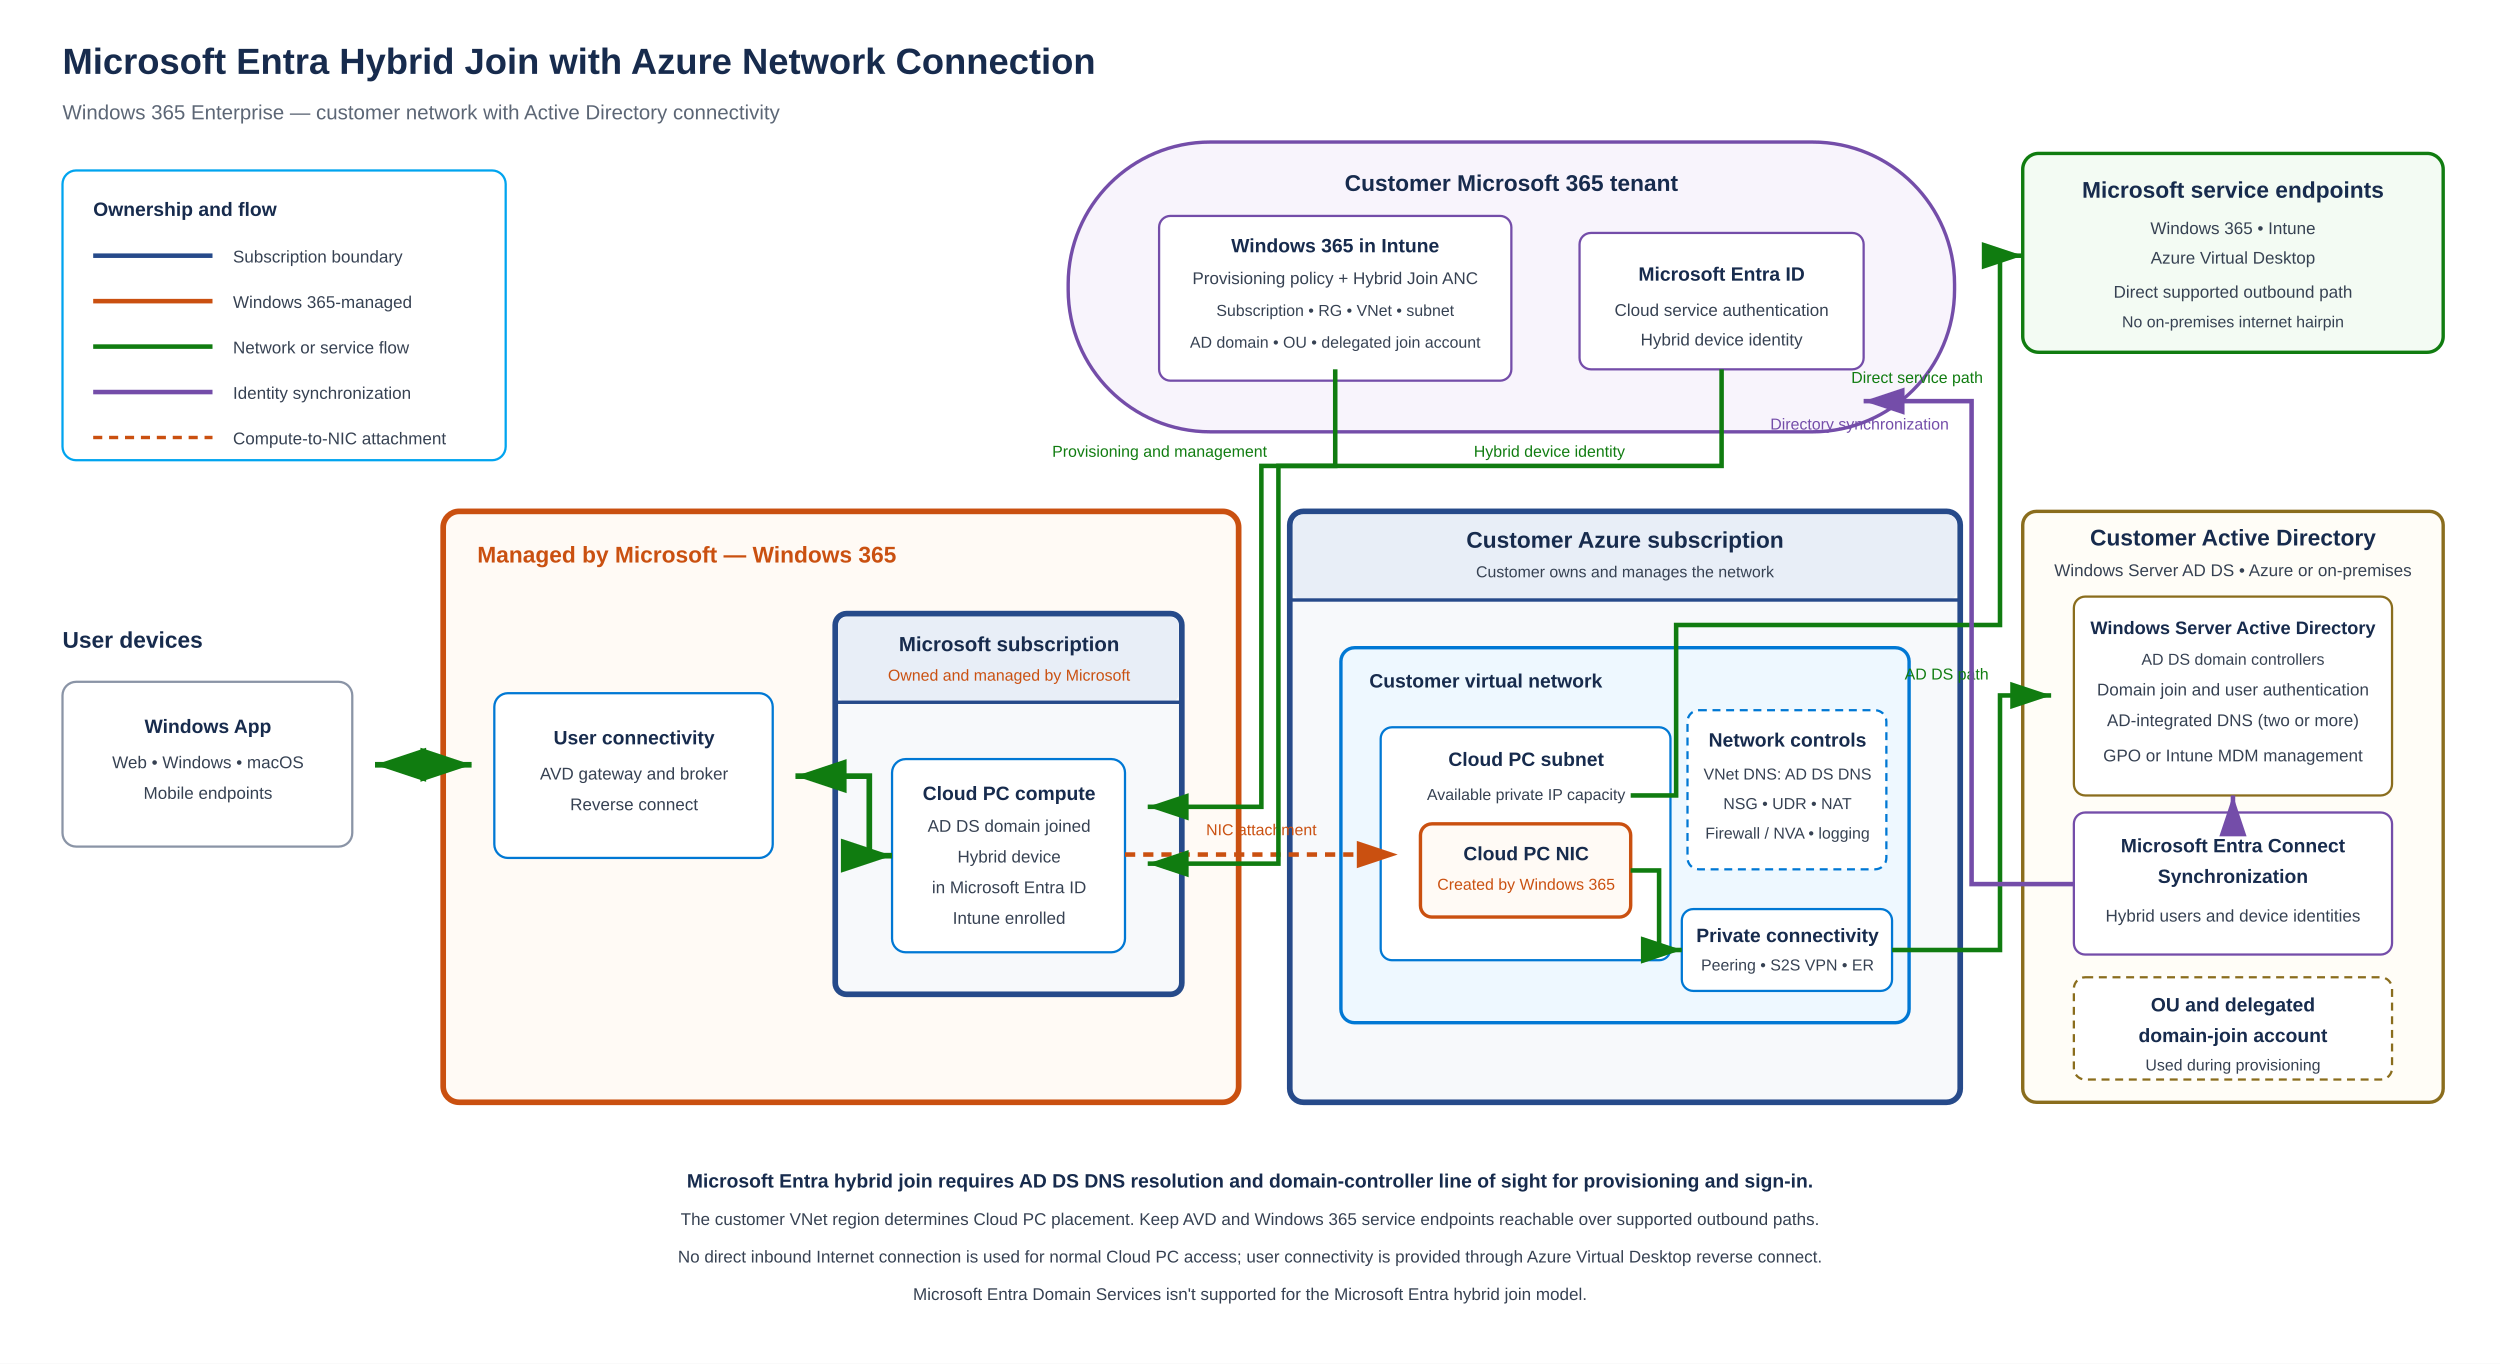
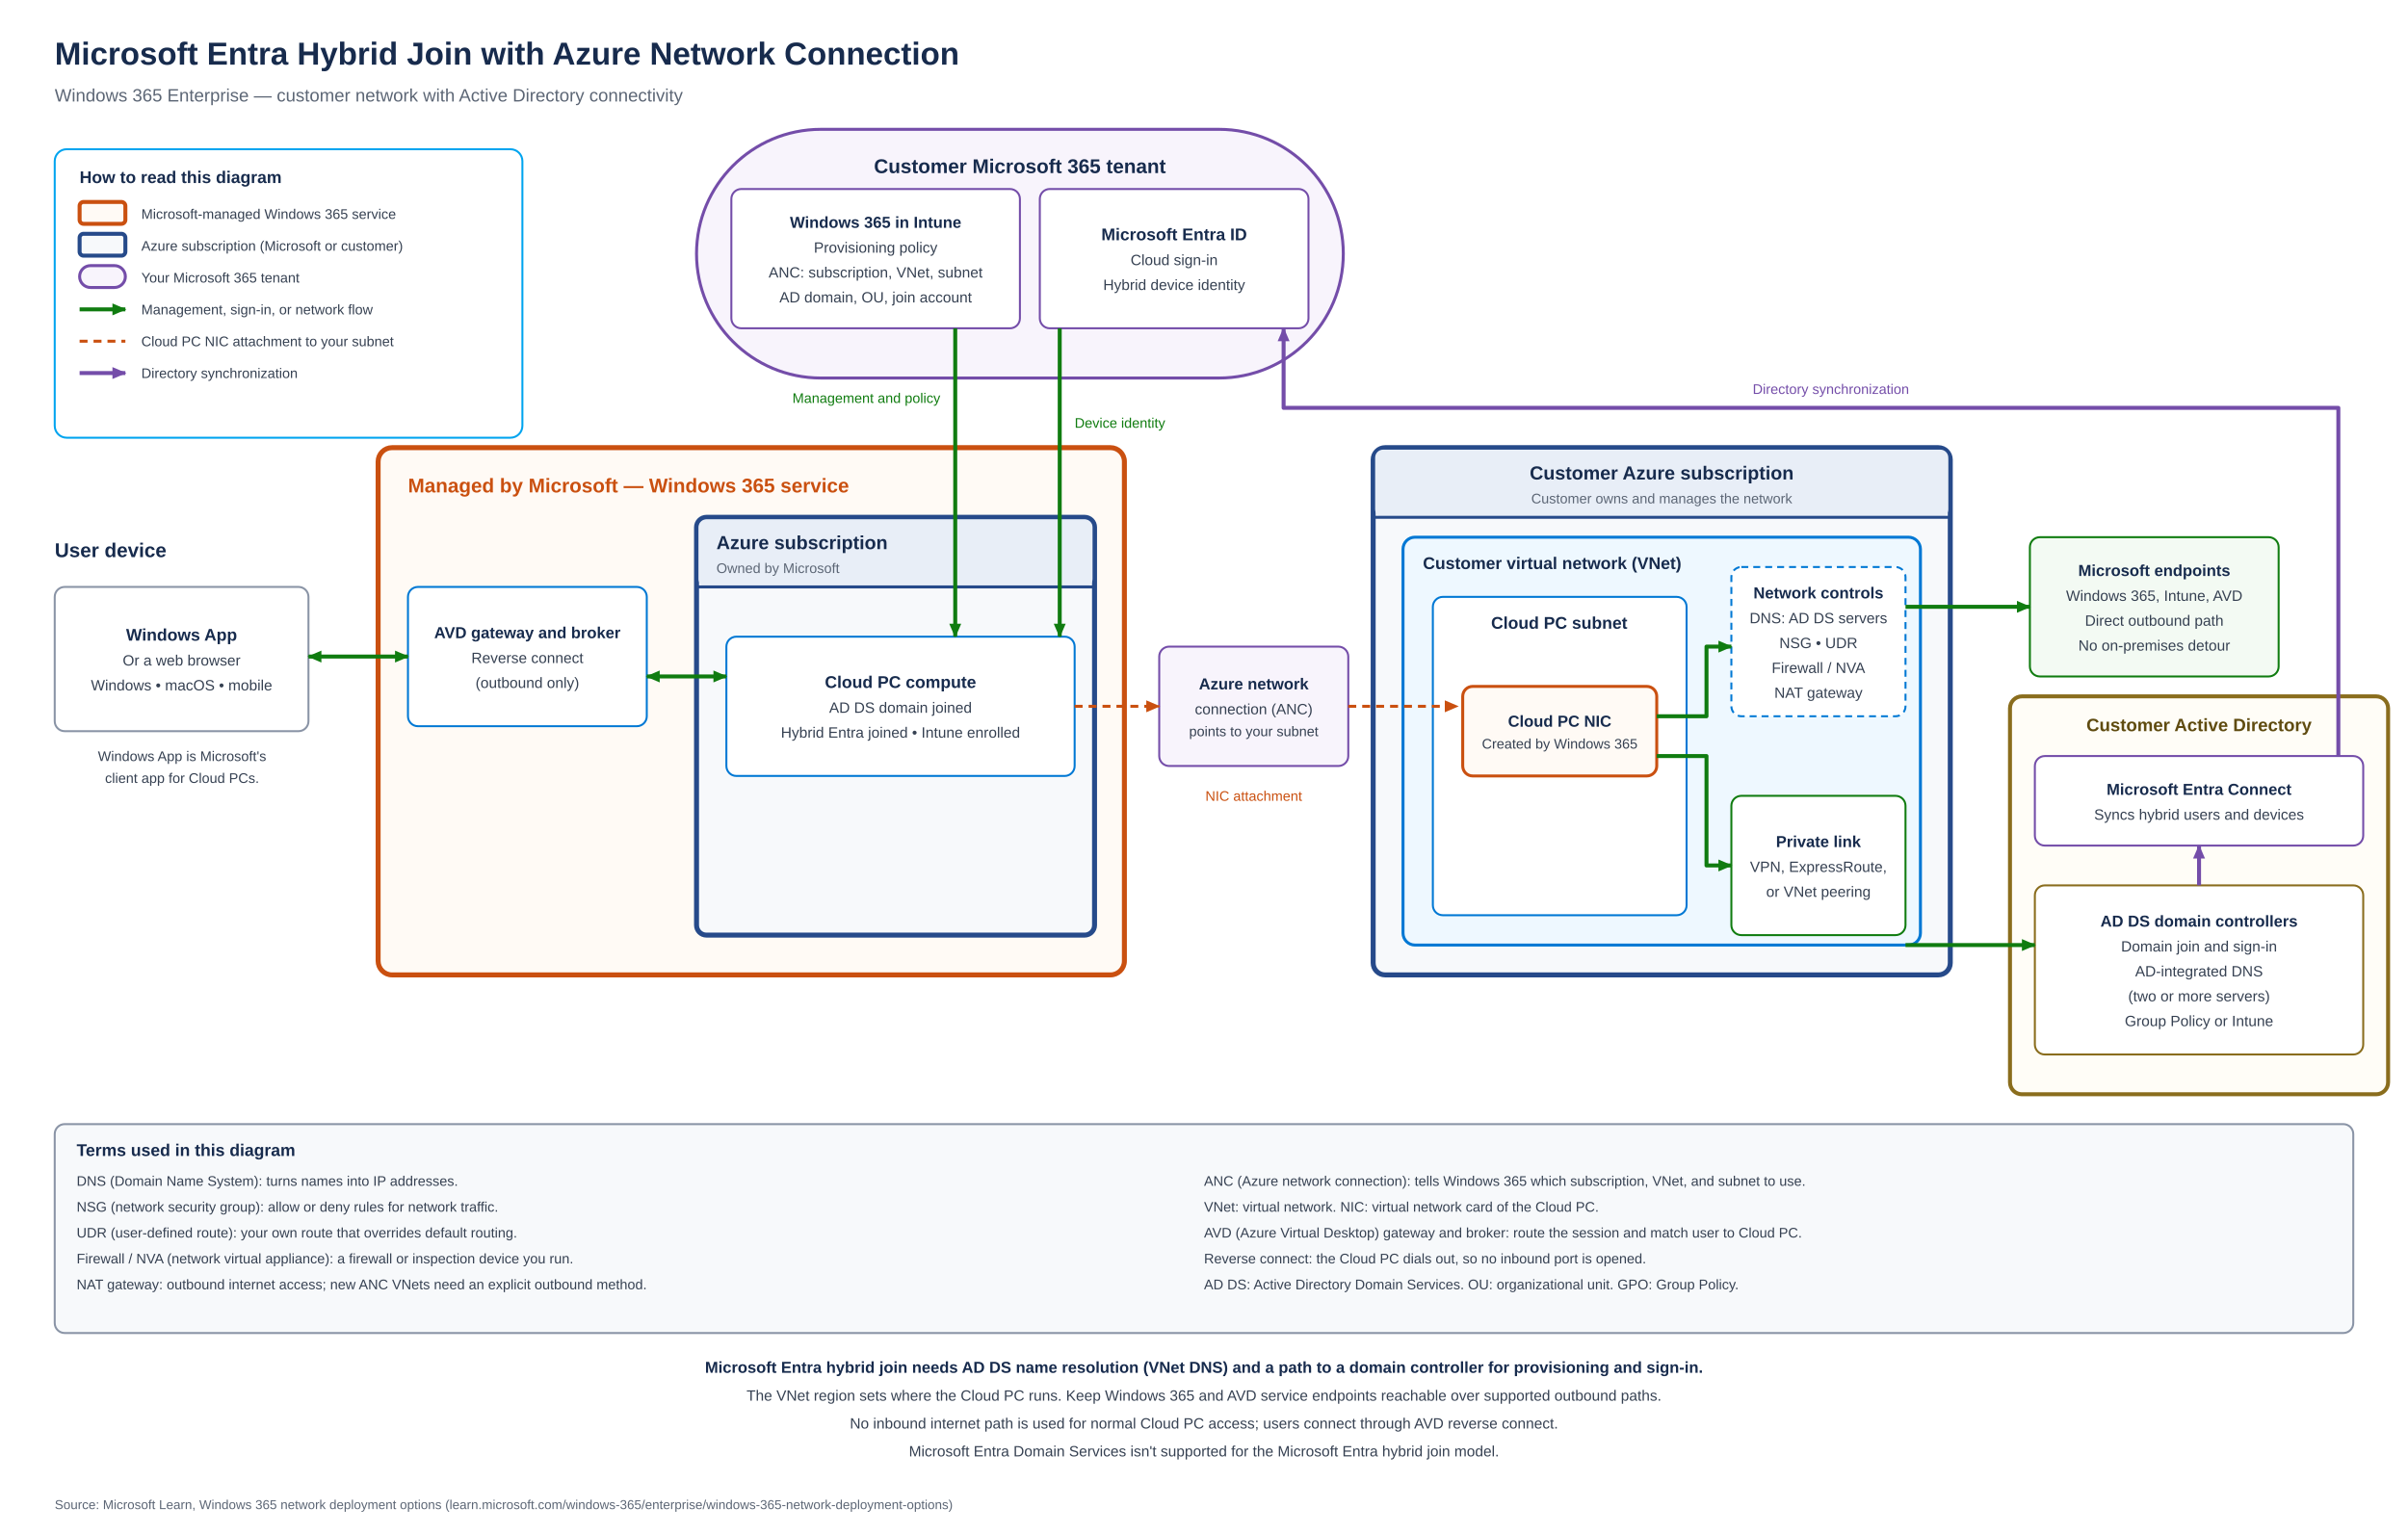
- <svg xmlns="http://www.w3.org/2000/svg" width="2200" height="1200" viewBox="0 0 2200 1200">
+ <svg xmlns="http://www.w3.org/2000/svg" width="2420" height="1542" viewBox="0 0 2420 1542" role="img" aria-label="Microsoft Entra hybrid join with Azure network connection">
  <defs>
-     <marker id="ga4" markerWidth="10" markerHeight="10" refX="9" refY="3" orient="auto-start-reverse">
-       <path d="M0 0v6l9-3z" fill="#107c10" />
+     <marker id="m-green" markerUnits="userSpaceOnUse" markerWidth="14" markerHeight="12" refX="13" refY="6" orient="auto-start-reverse" viewBox="0 0 14 12">
+       <path d="M0 0L14 6 0 12z" fill="#107c10" />
    </marker>
-     <marker id="oa4" markerWidth="10" markerHeight="10" refX="9" refY="3" orient="auto">
-       <path d="M0 0v6l9-3z" fill="#ca5010" />
+     <marker id="m-orange" markerUnits="userSpaceOnUse" markerWidth="14" markerHeight="12" refX="13" refY="6" orient="auto-start-reverse" viewBox="0 0 14 12">
+       <path d="M0 0L14 6 0 12z" fill="#ca5010" />
    </marker>
-     <marker id="pa4" markerWidth="10" markerHeight="10" refX="9" refY="3" orient="auto">
-       <path d="M0 0v6l9-3z" fill="#744da9" />
+     <marker id="m-purple" markerUnits="userSpaceOnUse" markerWidth="14" markerHeight="12" refX="13" refY="6" orient="auto-start-reverse" viewBox="0 0 14 12">
+       <path d="M0 0L14 6 0 12z" fill="#744da9" />
    </marker>
-     <style>.t{font-family:'Segoe UI',Arial,sans-serif;fill:#172b4d}.h{font-size:32px;font-weight:700}.sub{font-size:18px;fill:#5c6675}.zh{font-size:20px;font-weight:700}.ct{font-size:17px;font-weight:700}.b{font-size:15px;fill:#364152}.sm{font-size:14px;fill:#364152}.green{fill:#107c10}.orange{fill:#ca5010}.purple{fill:#744da9}</style>
+     <marker id="m-blue" markerUnits="userSpaceOnUse" markerWidth="14" markerHeight="12" refX="13" refY="6" orient="auto-start-reverse" viewBox="0 0 14 12">
+       <path d="M0 0L14 6 0 12z" fill="#264a8a" />
+     </marker>
+     <marker id="m-azure" markerUnits="userSpaceOnUse" markerWidth="14" markerHeight="12" refX="13" refY="6" orient="auto-start-reverse" viewBox="0 0 14 12">
+       <path d="M0 0L14 6 0 12z" fill="#0078d4" />
+     </marker>
+     <marker id="m-grey" markerUnits="userSpaceOnUse" markerWidth="14" markerHeight="12" refX="13" refY="6" orient="auto-start-reverse" viewBox="0 0 14 12">
+       <path d="M0 0L14 6 0 12z" fill="#8a94a6" />
+     </marker>
  </defs>
-   <rect width="2200" height="1200" fill="#fff" />
-   <text x="55" y="65" class="t h">Microsoft Entra Hybrid Join with Azure Network Connection</text>
-   <text x="55" y="105" class="t sub">Windows 365 Enterprise — customer network with Active Directory connectivity</text>
-   <g>
-     <rect x="55" y="150" width="390" height="255" rx="12" fill="#fff" stroke="#00a4ef" stroke-width="2" />
-     <text x="82" y="190" class="t ct">Ownership and flow</text>
-     <path d="M82 225h105" stroke="#264a8a" stroke-width="4" />
-     <text x="205" y="231" class="t b">Subscription boundary</text>
-     <path d="M82 265h105" stroke="#ca5010" stroke-width="4" />
-     <text x="205" y="271" class="t b">Windows 365-managed</text>
-     <path d="M82 305h105" stroke="#107c10" stroke-width="4" />
-     <text x="205" y="311" class="t b">Network or service flow</text>
-     <path d="M82 345h105" stroke="#744da9" stroke-width="4" />
-     <text x="205" y="351" class="t b">Identity synchronization</text>
-     <path d="M82 385h105" stroke="#ca5010" stroke-width="3" stroke-dasharray="8 6" />
-     <text x="205" y="391" class="t b">Compute-to-NIC attachment</text>
-   </g>
-   <g>
-     <rect x="940" y="125" width="780" height="255" rx="125" fill="#f8f4fc" stroke="#744da9" stroke-width="3" />
-     <text x="1330" y="168" text-anchor="middle" class="t zh">Customer Microsoft 365 tenant</text>
-     <rect x="1020" y="190" width="310" height="145" rx="10" fill="#fff" stroke="#744da9" stroke-width="2" />
-     <text x="1175" y="222" text-anchor="middle" class="t ct">Windows 365 in Intune</text>
-     <text x="1175" y="250" text-anchor="middle" class="t b">Provisioning policy + Hybrid Join ANC</text>
-     <text x="1175" y="278" text-anchor="middle" class="t sm">Subscription • RG • VNet • subnet</text>
-     <text x="1175" y="306" text-anchor="middle" class="t sm">AD domain • OU • delegated join account</text>
-     <rect x="1390" y="205" width="250" height="120" rx="10" fill="#fff" stroke="#744da9" stroke-width="2" />
-     <text x="1515" y="247" text-anchor="middle" class="t ct">Microsoft Entra ID</text>
-     <text x="1515" y="278" text-anchor="middle" class="t b">Cloud service authentication</text>
-     <text x="1515" y="304" text-anchor="middle" class="t b">Hybrid device identity</text>
-   </g>
-   <g>
-     <rect x="1780" y="135" width="370" height="175" rx="14" fill="#f3fbf3" stroke="#107c10" stroke-width="3" />
-     <text x="1965" y="174" text-anchor="middle" class="t zh">Microsoft service endpoints</text>
-     <text x="1965" y="206" text-anchor="middle" class="t b">Windows 365 • Intune</text>
-     <text x="1965" y="232" text-anchor="middle" class="t b">Azure Virtual Desktop</text>
-     <text x="1965" y="262" text-anchor="middle" class="t b">Direct supported outbound path</text>
-     <text x="1965" y="288" text-anchor="middle" class="t sm">No on-premises internet hairpin</text>
-   </g>
-   <text x="55" y="570" class="t zh">User devices</text>
-   <rect x="55" y="600" width="255" height="145" rx="12" fill="#fff" stroke="#8a94a6" stroke-width="2" />
-   <text x="183" y="645" text-anchor="middle" class="t ct">Windows App</text>
-   <text x="183" y="676" text-anchor="middle" class="t b">Web • Windows • macOS</text>
-   <text x="183" y="703" text-anchor="middle" class="t b">Mobile endpoints</text>
-   <g>
-     <rect x="390" y="450" width="700" height="520" rx="14" fill="#fffaf5" stroke="#ca5010" stroke-width="5" />
-     <text x="420" y="495" class="t zh orange">Managed by Microsoft — Windows 365</text>
-     <rect x="435" y="610" width="245" height="145" rx="12" fill="#fff" stroke="#0078d4" stroke-width="2" />
-     <text x="558" y="655" text-anchor="middle" class="t ct">User connectivity</text>
-     <text x="558" y="686" text-anchor="middle" class="t b">AVD gateway and broker</text>
-     <text x="558" y="713" text-anchor="middle" class="t b">Reverse connect</text>
-     <rect x="735" y="540" width="305" height="335" rx="10" fill="#f7f9fb" stroke="#264a8a" stroke-width="5" />
-     <rect x="738" y="543" width="299" height="75" rx="7" fill="#e8eef7" />
-     <path d="M735 618h305" stroke="#264a8a" stroke-width="3" />
-     <text x="888" y="573" text-anchor="middle" class="t zh" style="font-size:18px">Microsoft subscription</text>
-     <text x="888" y="599" text-anchor="middle" class="t sm orange">Owned and managed by Microsoft</text>
-     <rect x="785" y="668" width="205" height="170" rx="12" fill="#fff" stroke="#0078d4" stroke-width="2" />
-     <text x="888" y="704" text-anchor="middle" class="t ct">Cloud PC compute</text>
-     <text x="888" y="732" text-anchor="middle" class="t b">AD DS domain joined</text>
-     <text x="888" y="759" text-anchor="middle" class="t b">Hybrid device</text>
-     <text x="888" y="786" text-anchor="middle" class="t b">in Microsoft Entra ID</text>
-     <text x="888" y="813" text-anchor="middle" class="t b">Intune enrolled</text>
-   </g>
-   <g>
-     <rect x="1135" y="450" width="590" height="520" rx="12" fill="#f7f9fb" stroke="#264a8a" stroke-width="5" />
-     <rect x="1138" y="453" width="584" height="75" rx="8" fill="#e8eef7" />
-     <path d="M1135 528h590" stroke="#264a8a" stroke-width="3" />
-     <text x="1430" y="482" text-anchor="middle" class="t zh">Customer Azure subscription</text>
-     <text x="1430" y="508" text-anchor="middle" class="t sm">Customer owns and manages the network</text>
-     <rect x="1180" y="570" width="500" height="330" rx="12" fill="#eef8ff" stroke="#0078d4" stroke-width="3" />
-     <text x="1205" y="605" class="t ct">Customer virtual network</text>
-     <rect x="1215" y="640" width="255" height="205" rx="10" fill="#fff" stroke="#0078d4" stroke-width="2" />
-     <text x="1343" y="674" text-anchor="middle" class="t ct">Cloud PC subnet</text>
-     <text x="1343" y="704" text-anchor="middle" class="t sm">Available private IP capacity</text>
-     <rect x="1250" y="725" width="185" height="82" rx="10" fill="#fffaf5" stroke="#ca5010" stroke-width="3" />
-     <text x="1343" y="757" text-anchor="middle" class="t ct">Cloud PC NIC</text>
-     <text x="1343" y="783" text-anchor="middle" class="t sm orange">Created by Windows 365</text>
-     <rect x="1485" y="625" width="175" height="140" rx="10" fill="#fff" stroke="#0078d4" stroke-width="2" stroke-dasharray="7 5" />
-     <text x="1573" y="657" text-anchor="middle" class="t ct">Network controls</text>
-     <text x="1573" y="686" text-anchor="middle" class="t sm">VNet DNS: AD DS DNS</text>
-     <text x="1573" y="712" text-anchor="middle" class="t sm">NSG • UDR • NAT</text>
-     <text x="1573" y="738" text-anchor="middle" class="t sm">Firewall / NVA • logging</text>
-     <rect x="1480" y="800" width="185" height="72" rx="10" fill="#fff" stroke="#0078d4" stroke-width="2" />
-     <text x="1573" y="829" text-anchor="middle" class="t ct">Private connectivity</text>
-     <text x="1573" y="854" text-anchor="middle" class="t sm">Peering • S2S VPN • ER</text>
-   </g>
-   <g>
-     <rect x="1780" y="450" width="370" height="520" rx="12" fill="#fffdf7" stroke="#8a6d1d" stroke-width="3" />
-     <text x="1965" y="480" text-anchor="middle" class="t zh">Customer Active Directory</text>
-     <text x="1965" y="507" text-anchor="middle" class="t b">Windows Server AD DS • Azure or on-premises</text>
-     <rect x="1825" y="525" width="280" height="175" rx="10" fill="#fff" stroke="#8a6d1d" stroke-width="2" />
-     <text x="1965" y="558" text-anchor="middle" class="t ct" style="font-size:16px">Windows Server Active Directory</text>
-     <text x="1965" y="585" text-anchor="middle" class="t sm">AD DS domain controllers</text>
-     <text x="1965" y="612" text-anchor="middle" class="t b">Domain join and user authentication</text>
-     <text x="1965" y="639" text-anchor="middle" class="t b">AD-integrated DNS (two or more)</text>
-     <text x="1965" y="670" text-anchor="middle" class="t b">GPO or Intune MDM management</text>
-     <rect x="1825" y="715" width="280" height="125" rx="10" fill="#fff" stroke="#744da9" stroke-width="2" />
-     <text x="1965" y="750" text-anchor="middle" class="t ct">Microsoft Entra Connect</text>
-     <text x="1965" y="777" text-anchor="middle" class="t ct">Synchronization</text>
-     <text x="1965" y="811" text-anchor="middle" class="t b">Hybrid users and device identities</text>
-     <rect x="1825" y="860" width="280" height="90" rx="10" fill="#fff" stroke="#8a6d1d" stroke-width="2" stroke-dasharray="7 5" />
-     <text x="1965" y="890" text-anchor="middle" class="t ct">OU and delegated</text>
-     <text x="1965" y="917" text-anchor="middle" class="t ct">domain-join account</text>
-     <text x="1965" y="942" text-anchor="middle" class="t sm">Used during provisioning</text>
-   </g>
-   <path d="M330 673h85" stroke="#107c10" stroke-width="5" fill="none" marker-start="url(#ga4)" marker-end="url(#ga4)" />
-   <path d="M700 683h65v70h20" stroke="#107c10" stroke-width="5" fill="none" marker-start="url(#ga4)" marker-end="url(#ga4)" />
-   <path d="M990 752h240" stroke="#ca5010" stroke-width="4" stroke-dasharray="9 7" fill="none" marker-end="url(#oa4)" />
-   <text x="1110" y="735" text-anchor="middle" class="t sm orange">NIC attachment</text>
-   <path d="M1435 766h25v70h20" stroke="#107c10" stroke-width="4" fill="none" marker-end="url(#ga4)" />
-   <path d="M1665 836h95v-224h45" stroke="#107c10" stroke-width="4" fill="none" marker-end="url(#ga4)" />
-   <text x="1750" y="598" text-anchor="end" class="t sm green">AD DS path</text>
-   <path d="M1435 700h40v-150h285v-325h20" stroke="#107c10" stroke-width="4" fill="none" marker-end="url(#ga4)" />
-   <text x="1745" y="337" text-anchor="end" class="t sm green">Direct service path</text>
-   <path d="M1175 325v85h-65v300h-100" stroke="#107c10" stroke-width="4" fill="none" marker-end="url(#ga4)" />
-   <text x="1115" y="402" text-anchor="end" class="t sm green">Provisioning and management</text>
-   <path d="M1515 325v85h-390v350h-115" stroke="#107c10" stroke-width="4" fill="none" marker-end="url(#ga4)" />
-   <text x="1430" y="402" text-anchor="end" class="t sm green">Hybrid device identity</text>
-   <path d="M1825 778h-90v-425h-95" stroke="#744da9" stroke-width="4" fill="none" marker-end="url(#pa4)" />
-   <text x="1715" y="378" text-anchor="end" class="t sm purple">Directory synchronization</text>
-   <path d="M1965 715v-15" stroke="#744da9" stroke-width="4" fill="none" marker-end="url(#pa4)" />
-   <text x="1100" y="1045" text-anchor="middle" class="t ct">Microsoft Entra hybrid join requires AD DS DNS resolution and domain-controller line of sight for provisioning and sign-in.</text>
-   <text x="1100" y="1078" text-anchor="middle" class="t b">The customer VNet region determines Cloud PC placement. Keep AVD and Windows 365 service endpoints reachable over supported outbound paths.</text>
-   <text x="1100" y="1111" text-anchor="middle" class="t b">No direct inbound Internet connection is used for normal Cloud PC access; user connectivity is provided through Azure Virtual Desktop reverse connect.</text>
-   <text x="1100" y="1144" text-anchor="middle" class="t b">Microsoft Entra Domain Services isn't supported for the Microsoft Entra hybrid join model.</text>
+   <rect width="2420" height="1542" fill="#fff" />
+   <rect x="55" y="150" width="470" height="290" rx="12" fill="#fff" stroke="#00a4ef" stroke-width="2" />
+   <rect x="80" y="203" width="46" height="22" rx="4" fill="#fffaf5" stroke="#ca5010" stroke-width="4" />
+   <rect x="80" y="235" width="46" height="22" rx="4" fill="#f7f9fb" stroke="#264a8a" stroke-width="4" />
+   <rect x="80" y="267" width="46" height="22" rx="11" fill="#f8f4fc" stroke="#744da9" stroke-width="3" />
+   <rect x="700" y="130" width="650" height="250" rx="125.0" fill="#f8f4fc" stroke="#744da9" stroke-width="3" />
+   <rect x="735" y="190" width="290" height="140" rx="10" fill="#fff" stroke="#744da9" stroke-width="2" />
+   <rect x="1045" y="190" width="270" height="140" rx="10" fill="#fff" stroke="#744da9" stroke-width="2" />
+   <rect x="55" y="590" width="255" height="145" rx="10" fill="#fff" stroke="#8a94a6" stroke-width="2" />
+   <rect x="380" y="450" width="750" height="530" rx="14" fill="#fffaf5" stroke="#ca5010" stroke-width="5" />
+   <rect x="410" y="590" width="240" height="140" rx="10" fill="#fff" stroke="#0078d4" stroke-width="2" />
+   <rect x="700" y="520" width="400" height="420" rx="10" fill="#f7f9fb" stroke="#264a8a" stroke-width="5" />
+   <rect x="702" y="522" width="396" height="68" rx="8" fill="#e8eef7" stroke="#e8eef7" stroke-width="0" />
+   <rect x="730" y="640" width="350" height="140" rx="10" fill="#fff" stroke="#0078d4" stroke-width="2" />
+   <rect x="1165" y="650" width="190" height="120" rx="10" fill="#f8f4fc" stroke="#744da9" stroke-width="2" />
+   <rect x="1380" y="450" width="580" height="530" rx="12" fill="#f7f9fb" stroke="#264a8a" stroke-width="5" />
+   <rect x="1382" y="452" width="576" height="68" rx="8" fill="#e8eef7" stroke="#e8eef7" stroke-width="0" />
+   <rect x="1410" y="540" width="520" height="410" rx="12" fill="#eef8ff" stroke="#0078d4" stroke-width="3" />
+   <rect x="1440" y="600" width="255" height="320" rx="10" fill="#fff" stroke="#0078d4" stroke-width="2" />
+   <rect x="1470" y="690" width="195" height="90" rx="10" fill="#fffaf5" stroke="#ca5010" stroke-width="3" />
+   <rect x="1740" y="570" width="175" height="150" rx="10" fill="#fff" stroke="#0078d4" stroke-width="2" stroke-dasharray="7 5" />
+   <rect x="1740" y="800" width="175" height="140" rx="10" fill="#fff" stroke="#107c10" stroke-width="2" />
+   <rect x="2040" y="540" width="250" height="140" rx="10" fill="#f3faf3" stroke="#107c10" stroke-width="2" />
+   <rect x="2020" y="700" width="380" height="400" rx="12" fill="#fffdf7" stroke="#8a6d1d" stroke-width="4" />
+   <rect x="2045" y="760" width="330" height="90" rx="10" fill="#fff" stroke="#744da9" stroke-width="2" />
+   <rect x="2045" y="890" width="330" height="170" rx="10" fill="#fff" stroke="#8a6d1d" stroke-width="2" />
+   <rect x="55" y="1130" width="2310" height="210" rx="10" fill="#f7f9fb" stroke="#8a94a6" stroke-width="2" />
+   <path d="M80 311 L126 311" fill="none" stroke="#107c10" stroke-width="4" stroke-linejoin="round" marker-end="url(#m-green)" />
+   <path d="M80 343 L126 343" fill="none" stroke="#ca5010" stroke-width="3" stroke-linejoin="round" stroke-dasharray="8 6" />
+   <path d="M80 375 L126 375" fill="none" stroke="#744da9" stroke-width="4" stroke-linejoin="round" marker-end="url(#m-purple)" />
+   <path d="M700 590 L1100 590" fill="none" stroke="#264a8a" stroke-width="3" stroke-linejoin="round" />
+   <path d="M1080 710 L1165 710" fill="none" stroke="#ca5010" stroke-width="3" stroke-linejoin="round" stroke-dasharray="8 6" marker-end="url(#m-orange)" />
+   <path d="M1355 710 L1465 710" fill="none" stroke="#ca5010" stroke-width="3" stroke-linejoin="round" stroke-dasharray="8 6" marker-end="url(#m-orange)" />
+   <path d="M1380 520 L1960 520" fill="none" stroke="#264a8a" stroke-width="3" stroke-linejoin="round" />
+   <path d="M310 660 L410 660" fill="none" stroke="#107c10" stroke-width="4" stroke-linejoin="round" marker-end="url(#m-green)" marker-start="url(#m-green)" />
+   <path d="M650 680 L730 680" fill="none" stroke="#107c10" stroke-width="4" stroke-linejoin="round" marker-end="url(#m-green)" marker-start="url(#m-green)" />
+   <path d="M960 330 L960 640" fill="none" stroke="#107c10" stroke-width="4" stroke-linejoin="round" marker-end="url(#m-green)" />
+   <path d="M1065 330 L1065 640" fill="none" stroke="#107c10" stroke-width="4" stroke-linejoin="round" marker-end="url(#m-green)" />
+   <path d="M1665 720 L1715 720 L1715 650 L1740 650" fill="none" stroke="#107c10" stroke-width="4" stroke-linejoin="round" marker-end="url(#m-green)" />
+   <path d="M1665 760 L1715 760 L1715 870 L1740 870" fill="none" stroke="#107c10" stroke-width="4" stroke-linejoin="round" marker-end="url(#m-green)" />
+   <path d="M1915 610 L2040 610" fill="none" stroke="#107c10" stroke-width="4" stroke-linejoin="round" marker-end="url(#m-green)" />
+   <path d="M1915 950 L2045 950" fill="none" stroke="#107c10" stroke-width="4" stroke-linejoin="round" marker-end="url(#m-green)" />
+   <path d="M2210 890 L2210 850" fill="none" stroke="#744da9" stroke-width="4" stroke-linejoin="round" marker-end="url(#m-purple)" />
+   <path d="M2350 760 L2350 410 L1290 410 L1290 330" fill="none" stroke="#744da9" stroke-width="4" stroke-linejoin="round" marker-end="url(#m-purple)" />
+   <text x="55" y="65" text-anchor="start" font-family="'Segoe UI',Arial,Helvetica,sans-serif" font-size="32" font-weight="700" fill="#172b4d">Microsoft Entra Hybrid Join with Azure Network Connection</text>
+   <text x="55" y="102" text-anchor="start" font-family="'Segoe UI',Arial,Helvetica,sans-serif" font-size="18" fill="#5c6675">Windows 365 Enterprise — customer network with Active Directory connectivity</text>
+   <text x="80" y="184" text-anchor="start" font-family="'Segoe UI',Arial,Helvetica,sans-serif" font-size="17" font-weight="700" fill="#172b4d">How to read this diagram</text>
+   <text x="142" y="220" text-anchor="start" font-family="'Segoe UI',Arial,Helvetica,sans-serif" font-size="14" fill="#364152">Microsoft-managed Windows 365 service</text>
+   <text x="142" y="252" text-anchor="start" font-family="'Segoe UI',Arial,Helvetica,sans-serif" font-size="14" fill="#364152">Azure subscription (Microsoft or customer)</text>
+   <text x="142" y="284" text-anchor="start" font-family="'Segoe UI',Arial,Helvetica,sans-serif" font-size="14" fill="#364152">Your Microsoft 365 tenant</text>
+   <text x="142" y="316" text-anchor="start" font-family="'Segoe UI',Arial,Helvetica,sans-serif" font-size="14" fill="#364152">Management, sign-in, or network flow</text>
+   <text x="142" y="348" text-anchor="start" font-family="'Segoe UI',Arial,Helvetica,sans-serif" font-size="14" fill="#364152">Cloud PC NIC attachment to your subnet</text>
+   <text x="142" y="380" text-anchor="start" font-family="'Segoe UI',Arial,Helvetica,sans-serif" font-size="14" fill="#364152">Directory synchronization</text>
+   <text x="1025.0" y="174" text-anchor="middle" font-family="'Segoe UI',Arial,Helvetica,sans-serif" font-size="20" font-weight="700" fill="#172b4d">Customer Microsoft 365 tenant</text>
+   <text x="880.0" y="229.0" text-anchor="middle" font-family="'Segoe UI',Arial,Helvetica,sans-serif" font-size="16" font-weight="700" fill="#172b4d">Windows 365 in Intune</text>
+   <text x="880.0" y="254.0" text-anchor="middle" font-family="'Segoe UI',Arial,Helvetica,sans-serif" font-size="15" fill="#364152">Provisioning policy</text>
+   <text x="880.0" y="279.0" text-anchor="middle" font-family="'Segoe UI',Arial,Helvetica,sans-serif" font-size="15" fill="#364152">ANC: subscription, VNet, subnet</text>
+   <text x="880.0" y="304.0" text-anchor="middle" font-family="'Segoe UI',Arial,Helvetica,sans-serif" font-size="15" fill="#364152">AD domain, OU, join account</text>
+   <text x="1180.0" y="241.5" text-anchor="middle" font-family="'Segoe UI',Arial,Helvetica,sans-serif" font-size="17" font-weight="700" fill="#172b4d">Microsoft Entra ID</text>
+   <text x="1180.0" y="266.5" text-anchor="middle" font-family="'Segoe UI',Arial,Helvetica,sans-serif" font-size="15" fill="#364152">Cloud sign-in</text>
+   <text x="1180.0" y="291.5" text-anchor="middle" font-family="'Segoe UI',Arial,Helvetica,sans-serif" font-size="15" fill="#364152">Hybrid device identity</text>
+   <text x="55" y="560" text-anchor="start" font-family="'Segoe UI',Arial,Helvetica,sans-serif" font-size="20" font-weight="700" fill="#172b4d">User device</text>
+   <text x="182.5" y="644.0" text-anchor="middle" font-family="'Segoe UI',Arial,Helvetica,sans-serif" font-size="17" font-weight="700" fill="#172b4d">Windows App</text>
+   <text x="182.5" y="669.0" text-anchor="middle" font-family="'Segoe UI',Arial,Helvetica,sans-serif" font-size="15" fill="#364152">Or a web browser</text>
+   <text x="182.5" y="694.0" text-anchor="middle" font-family="'Segoe UI',Arial,Helvetica,sans-serif" font-size="15" fill="#364152">Windows • macOS • mobile</text>
+   <text x="183" y="765" text-anchor="middle" font-family="'Segoe UI',Arial,Helvetica,sans-serif" font-size="14" fill="#364152">Windows App is Microsoft's</text>
+   <text x="183" y="787" text-anchor="middle" font-family="'Segoe UI',Arial,Helvetica,sans-serif" font-size="14" fill="#364152">client app for Cloud PCs.</text>
+   <text x="410" y="495" text-anchor="start" font-family="'Segoe UI',Arial,Helvetica,sans-serif" font-size="20" font-weight="700" fill="#ca5010">Managed by Microsoft — Windows 365 service</text>
+   <text x="530.0" y="641.5" text-anchor="middle" font-family="'Segoe UI',Arial,Helvetica,sans-serif" font-size="16" font-weight="700" fill="#172b4d">AVD gateway and broker</text>
+   <text x="530.0" y="666.5" text-anchor="middle" font-family="'Segoe UI',Arial,Helvetica,sans-serif" font-size="15" fill="#364152">Reverse connect</text>
+   <text x="530.0" y="691.5" text-anchor="middle" font-family="'Segoe UI',Arial,Helvetica,sans-serif" font-size="15" fill="#364152">(outbound only)</text>
+   <text x="720" y="552" text-anchor="start" font-family="'Segoe UI',Arial,Helvetica,sans-serif" font-size="19" font-weight="700" fill="#172b4d">Azure subscription</text>
+   <text x="720" y="576" text-anchor="start" font-family="'Segoe UI',Arial,Helvetica,sans-serif" font-size="14" fill="#5c6675">Owned by Microsoft</text>
+   <text x="905.0" y="691.5" text-anchor="middle" font-family="'Segoe UI',Arial,Helvetica,sans-serif" font-size="17" font-weight="700" fill="#172b4d">Cloud PC compute</text>
+   <text x="905.0" y="716.5" text-anchor="middle" font-family="'Segoe UI',Arial,Helvetica,sans-serif" font-size="15" fill="#364152">AD DS domain joined</text>
+   <text x="905.0" y="741.5" text-anchor="middle" font-family="'Segoe UI',Arial,Helvetica,sans-serif" font-size="15" fill="#364152">Hybrid Entra joined • Intune enrolled</text>
+   <text x="1260.0" y="693.0" text-anchor="middle" font-family="'Segoe UI',Arial,Helvetica,sans-serif" font-size="16" font-weight="700" fill="#172b4d">Azure network</text>
+   <text x="1260.0" y="718.0" text-anchor="middle" font-family="'Segoe UI',Arial,Helvetica,sans-serif" font-size="15" fill="#364152">connection (ANC)</text>
+   <text x="1260.0" y="740.0" text-anchor="middle" font-family="'Segoe UI',Arial,Helvetica,sans-serif" font-size="14" fill="#364152">points to your subnet</text>
+   <text x="1260" y="805" text-anchor="middle" font-family="'Segoe UI',Arial,Helvetica,sans-serif" font-size="14" fill="#ca5010">NIC attachment</text>
+   <text x="1670.0" y="482" text-anchor="middle" font-family="'Segoe UI',Arial,Helvetica,sans-serif" font-size="19" font-weight="700" fill="#172b4d">Customer Azure subscription</text>
+   <text x="1670.0" y="506" text-anchor="middle" font-family="'Segoe UI',Arial,Helvetica,sans-serif" font-size="14" fill="#5c6675">Customer owns and manages the network</text>
+   <text x="1430" y="572" text-anchor="start" font-family="'Segoe UI',Arial,Helvetica,sans-serif" font-size="17" font-weight="700" fill="#172b4d">Customer virtual network (VNet)</text>
+   <text x="1567" y="632" text-anchor="middle" font-family="'Segoe UI',Arial,Helvetica,sans-serif" font-size="17" font-weight="700" fill="#172b4d">Cloud PC subnet</text>
+   <text x="1567.5" y="730.5" text-anchor="middle" font-family="'Segoe UI',Arial,Helvetica,sans-serif" font-size="16" font-weight="700" fill="#172b4d">Cloud PC NIC</text>
+   <text x="1567.5" y="752.5" text-anchor="middle" font-family="'Segoe UI',Arial,Helvetica,sans-serif" font-size="14" fill="#364152">Created by Windows 365</text>
+   <text x="945" y="405" text-anchor="end" font-family="'Segoe UI',Arial,Helvetica,sans-serif" font-size="14" fill="#107c10">Management and policy</text>
+   <text x="1080" y="430" text-anchor="start" font-family="'Segoe UI',Arial,Helvetica,sans-serif" font-size="14" fill="#107c10">Device identity</text>
+   <text x="1827.5" y="601.5" text-anchor="middle" font-family="'Segoe UI',Arial,Helvetica,sans-serif" font-size="16" font-weight="700" fill="#172b4d">Network controls</text>
+   <text x="1827.5" y="626.5" text-anchor="middle" font-family="'Segoe UI',Arial,Helvetica,sans-serif" font-size="15" fill="#364152">DNS: AD DS servers</text>
+   <text x="1827.5" y="651.5" text-anchor="middle" font-family="'Segoe UI',Arial,Helvetica,sans-serif" font-size="15" fill="#364152">NSG • UDR</text>
+   <text x="1827.5" y="676.5" text-anchor="middle" font-family="'Segoe UI',Arial,Helvetica,sans-serif" font-size="15" fill="#364152">Firewall / NVA</text>
+   <text x="1827.5" y="701.5" text-anchor="middle" font-family="'Segoe UI',Arial,Helvetica,sans-serif" font-size="15" fill="#364152">NAT gateway</text>
+   <text x="1827.5" y="851.5" text-anchor="middle" font-family="'Segoe UI',Arial,Helvetica,sans-serif" font-size="16" font-weight="700" fill="#172b4d">Private link</text>
+   <text x="1827.5" y="876.5" text-anchor="middle" font-family="'Segoe UI',Arial,Helvetica,sans-serif" font-size="15" fill="#364152">VPN, ExpressRoute,</text>
+   <text x="1827.5" y="901.5" text-anchor="middle" font-family="'Segoe UI',Arial,Helvetica,sans-serif" font-size="15" fill="#364152">or VNet peering</text>
+   <text x="2165.0" y="579.0" text-anchor="middle" font-family="'Segoe UI',Arial,Helvetica,sans-serif" font-size="16" font-weight="700" fill="#172b4d">Microsoft endpoints</text>
+   <text x="2165.0" y="604.0" text-anchor="middle" font-family="'Segoe UI',Arial,Helvetica,sans-serif" font-size="15" fill="#364152">Windows 365, Intune, AVD</text>
+   <text x="2165.0" y="629.0" text-anchor="middle" font-family="'Segoe UI',Arial,Helvetica,sans-serif" font-size="15" fill="#364152">Direct outbound path</text>
+   <text x="2165.0" y="654.0" text-anchor="middle" font-family="'Segoe UI',Arial,Helvetica,sans-serif" font-size="15" fill="#364152">No on-premises detour</text>
+   <text x="2210" y="735" text-anchor="middle" font-family="'Segoe UI',Arial,Helvetica,sans-serif" font-size="18" font-weight="700" fill="#5f4b10">Customer Active Directory</text>
+   <text x="2210.0" y="799.0" text-anchor="middle" font-family="'Segoe UI',Arial,Helvetica,sans-serif" font-size="16" font-weight="700" fill="#172b4d">Microsoft Entra Connect</text>
+   <text x="2210.0" y="824.0" text-anchor="middle" font-family="'Segoe UI',Arial,Helvetica,sans-serif" font-size="15" fill="#364152">Syncs hybrid users and devices</text>
+   <text x="2210.0" y="931.5" text-anchor="middle" font-family="'Segoe UI',Arial,Helvetica,sans-serif" font-size="16" font-weight="700" fill="#172b4d">AD DS domain controllers</text>
+   <text x="2210.0" y="956.5" text-anchor="middle" font-family="'Segoe UI',Arial,Helvetica,sans-serif" font-size="15" fill="#364152">Domain join and sign-in</text>
+   <text x="2210.0" y="981.5" text-anchor="middle" font-family="'Segoe UI',Arial,Helvetica,sans-serif" font-size="15" fill="#364152">AD-integrated DNS</text>
+   <text x="2210.0" y="1006.5" text-anchor="middle" font-family="'Segoe UI',Arial,Helvetica,sans-serif" font-size="15" fill="#364152">(two or more servers)</text>
+   <text x="2210.0" y="1031.5" text-anchor="middle" font-family="'Segoe UI',Arial,Helvetica,sans-serif" font-size="15" fill="#364152">Group Policy or Intune</text>
+   <text x="1840" y="396" text-anchor="middle" font-family="'Segoe UI',Arial,Helvetica,sans-serif" font-size="14" fill="#744da9">Directory synchronization</text>
+   <text x="77" y="1162" text-anchor="start" font-family="'Segoe UI',Arial,Helvetica,sans-serif" font-size="17" font-weight="700" fill="#172b4d">Terms used in this diagram</text>
+   <text x="77.0" y="1192" text-anchor="start" font-family="'Segoe UI',Arial,Helvetica,sans-serif" font-size="14" fill="#364152">DNS (Domain Name System): turns names into IP addresses.</text>
+   <text x="77.0" y="1218" text-anchor="start" font-family="'Segoe UI',Arial,Helvetica,sans-serif" font-size="14" fill="#364152">NSG (network security group): allow or deny rules for network traffic.</text>
+   <text x="77.0" y="1244" text-anchor="start" font-family="'Segoe UI',Arial,Helvetica,sans-serif" font-size="14" fill="#364152">UDR (user-defined route): your own route that overrides default routing.</text>
+   <text x="77.0" y="1270" text-anchor="start" font-family="'Segoe UI',Arial,Helvetica,sans-serif" font-size="14" fill="#364152">Firewall / NVA (network virtual appliance): a firewall or inspection device you run.</text>
+   <text x="77.0" y="1296" text-anchor="start" font-family="'Segoe UI',Arial,Helvetica,sans-serif" font-size="14" fill="#364152">NAT gateway: outbound internet access; new ANC VNets need an explicit outbound method.</text>
+   <text x="1210.0" y="1192" text-anchor="start" font-family="'Segoe UI',Arial,Helvetica,sans-serif" font-size="14" fill="#364152">ANC (Azure network connection): tells Windows 365 which subscription, VNet, and subnet to use.</text>
+   <text x="1210.0" y="1218" text-anchor="start" font-family="'Segoe UI',Arial,Helvetica,sans-serif" font-size="14" fill="#364152">VNet: virtual network.  NIC: virtual network card of the Cloud PC.</text>
+   <text x="1210.0" y="1244" text-anchor="start" font-family="'Segoe UI',Arial,Helvetica,sans-serif" font-size="14" fill="#364152">AVD (Azure Virtual Desktop) gateway and broker: route the session and match user to Cloud PC.</text>
+   <text x="1210.0" y="1270" text-anchor="start" font-family="'Segoe UI',Arial,Helvetica,sans-serif" font-size="14" fill="#364152">Reverse connect: the Cloud PC dials out, so no inbound port is opened.</text>
+   <text x="1210.0" y="1296" text-anchor="start" font-family="'Segoe UI',Arial,Helvetica,sans-serif" font-size="14" fill="#364152">AD DS: Active Directory Domain Services.  OU: organizational unit.  GPO: Group Policy.</text>
+   <text x="1210.0" y="1380" text-anchor="middle" font-family="'Segoe UI',Arial,Helvetica,sans-serif" font-size="16" font-weight="700" fill="#172b4d">Microsoft Entra hybrid join needs AD DS name resolution (VNet DNS) and a path to a domain controller for provisioning and sign-in.</text>
+   <text x="1210.0" y="1408" text-anchor="middle" font-family="'Segoe UI',Arial,Helvetica,sans-serif" font-size="15" fill="#364152">The VNet region sets where the Cloud PC runs. Keep Windows 365 and AVD service endpoints reachable over supported outbound paths.</text>
+   <text x="1210.0" y="1436" text-anchor="middle" font-family="'Segoe UI',Arial,Helvetica,sans-serif" font-size="15" fill="#364152">No inbound internet path is used for normal Cloud PC access; users connect through AVD reverse connect.</text>
+   <text x="1210.0" y="1464" text-anchor="middle" font-family="'Segoe UI',Arial,Helvetica,sans-serif" font-size="15" fill="#364152">Microsoft Entra Domain Services isn't supported for the Microsoft Entra hybrid join model.</text>
+   <text x="55" y="1517" text-anchor="start" font-family="'Segoe UI',Arial,Helvetica,sans-serif" font-size="13" fill="#5c6675">Source: Microsoft Learn, Windows 365 network deployment options (learn.microsoft.com/windows-365/enterprise/windows-365-network-deployment-options)</text>
</svg>
